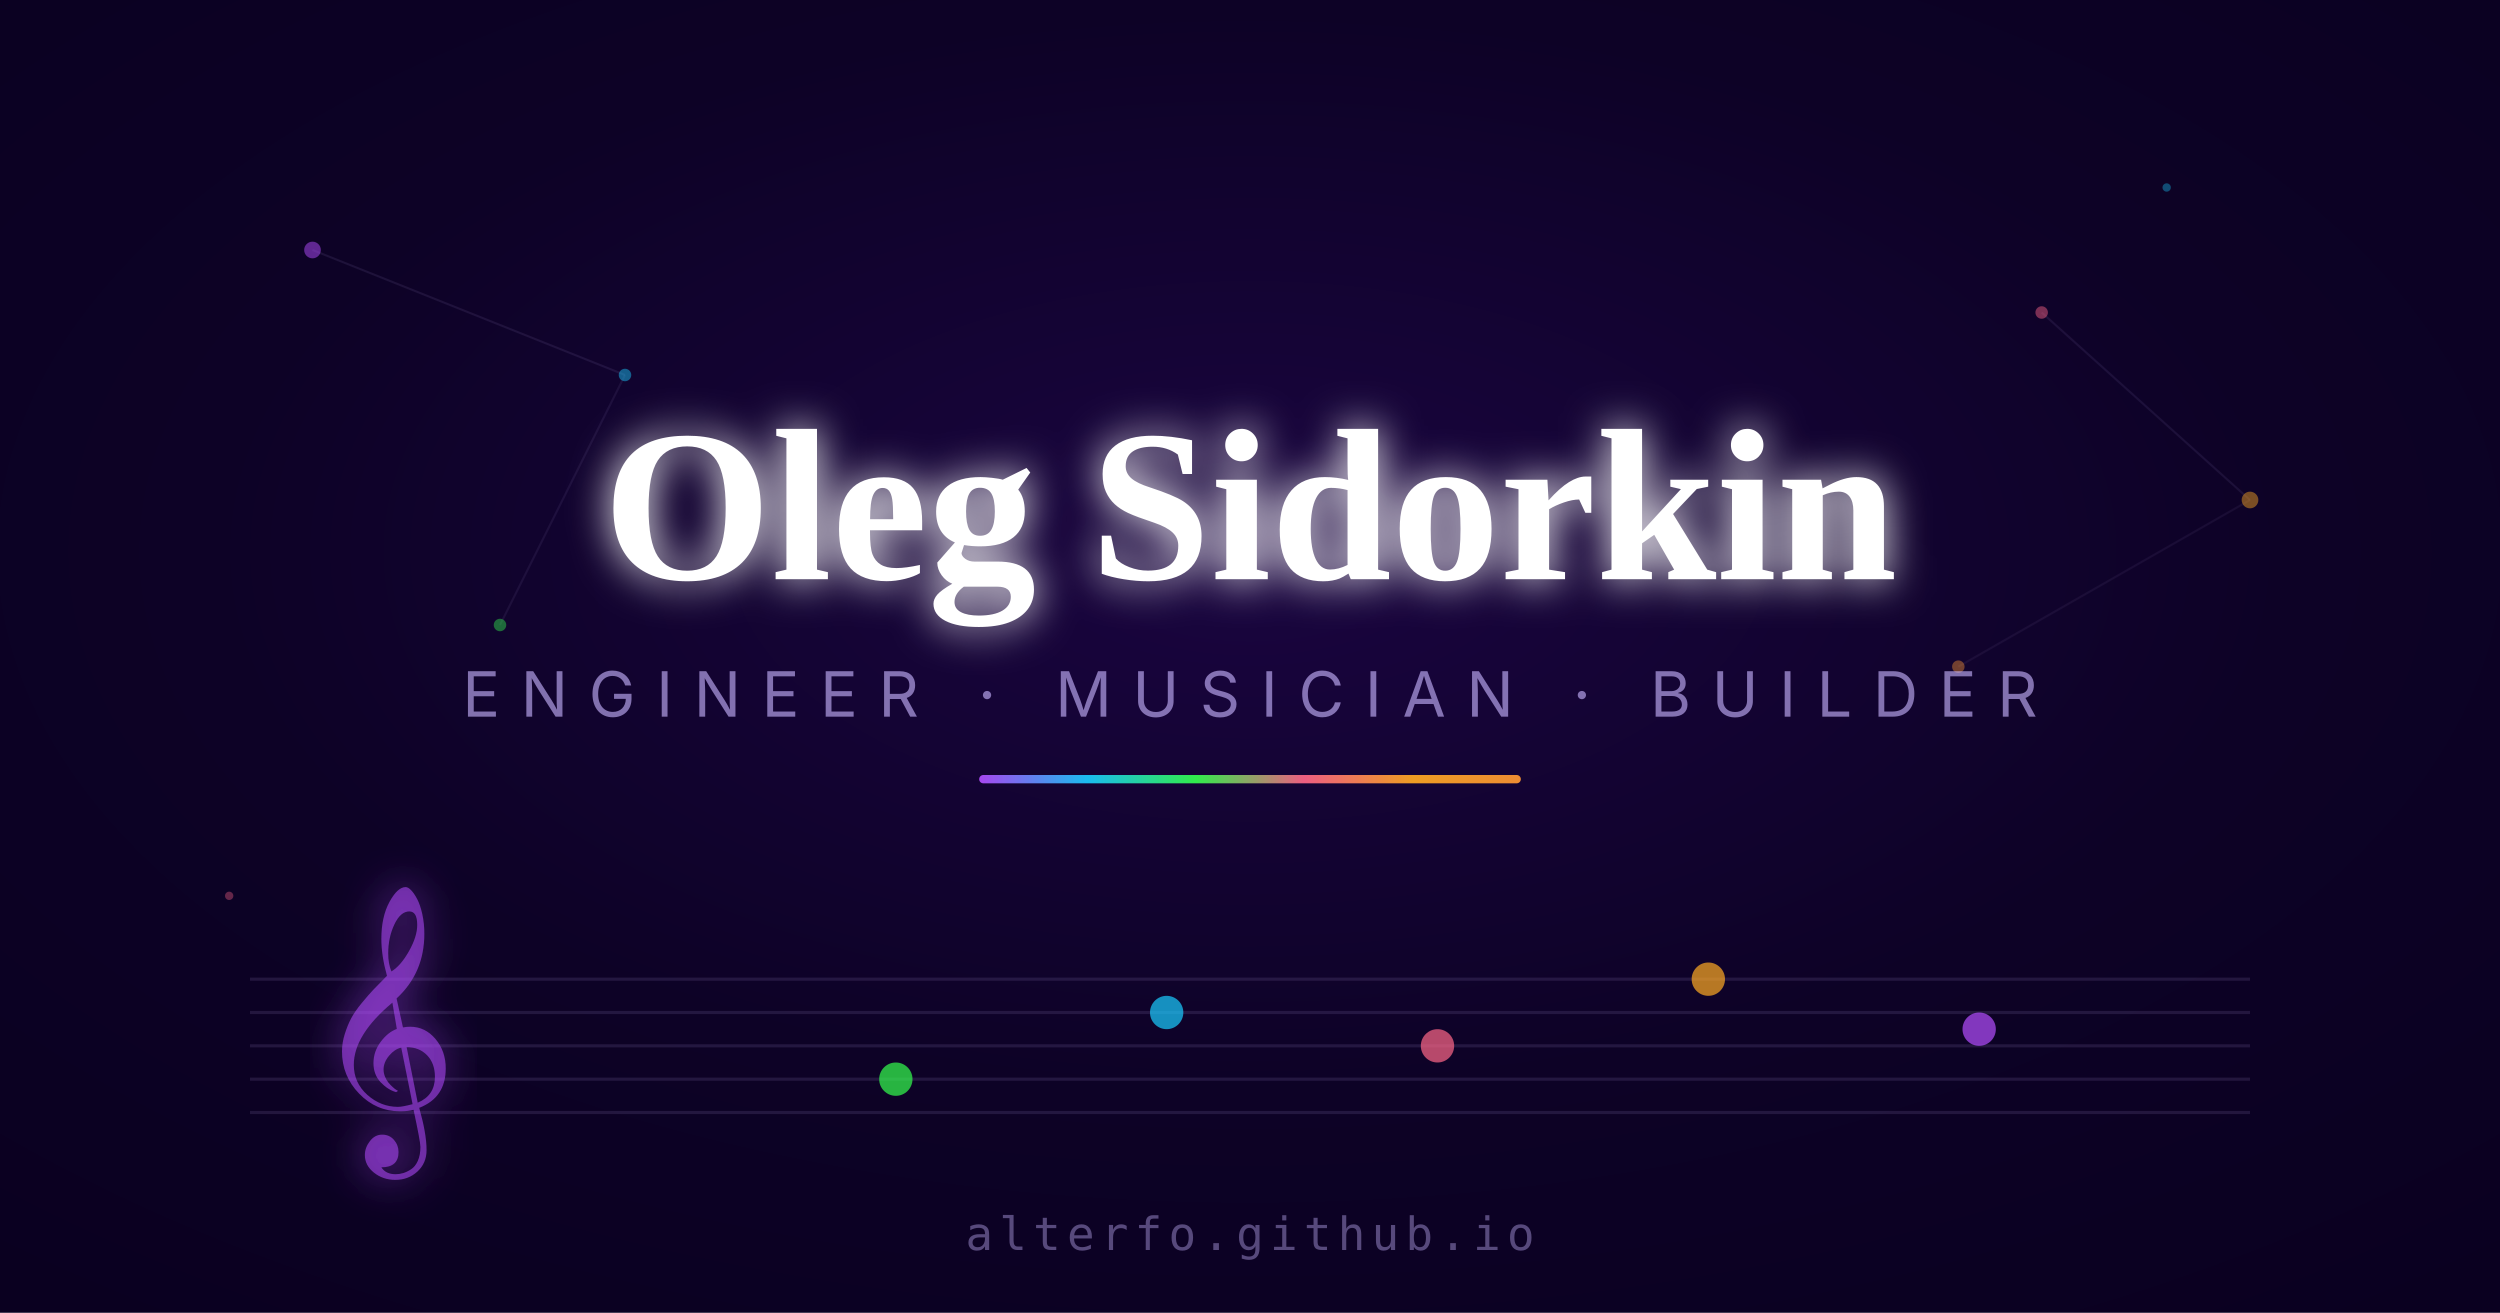
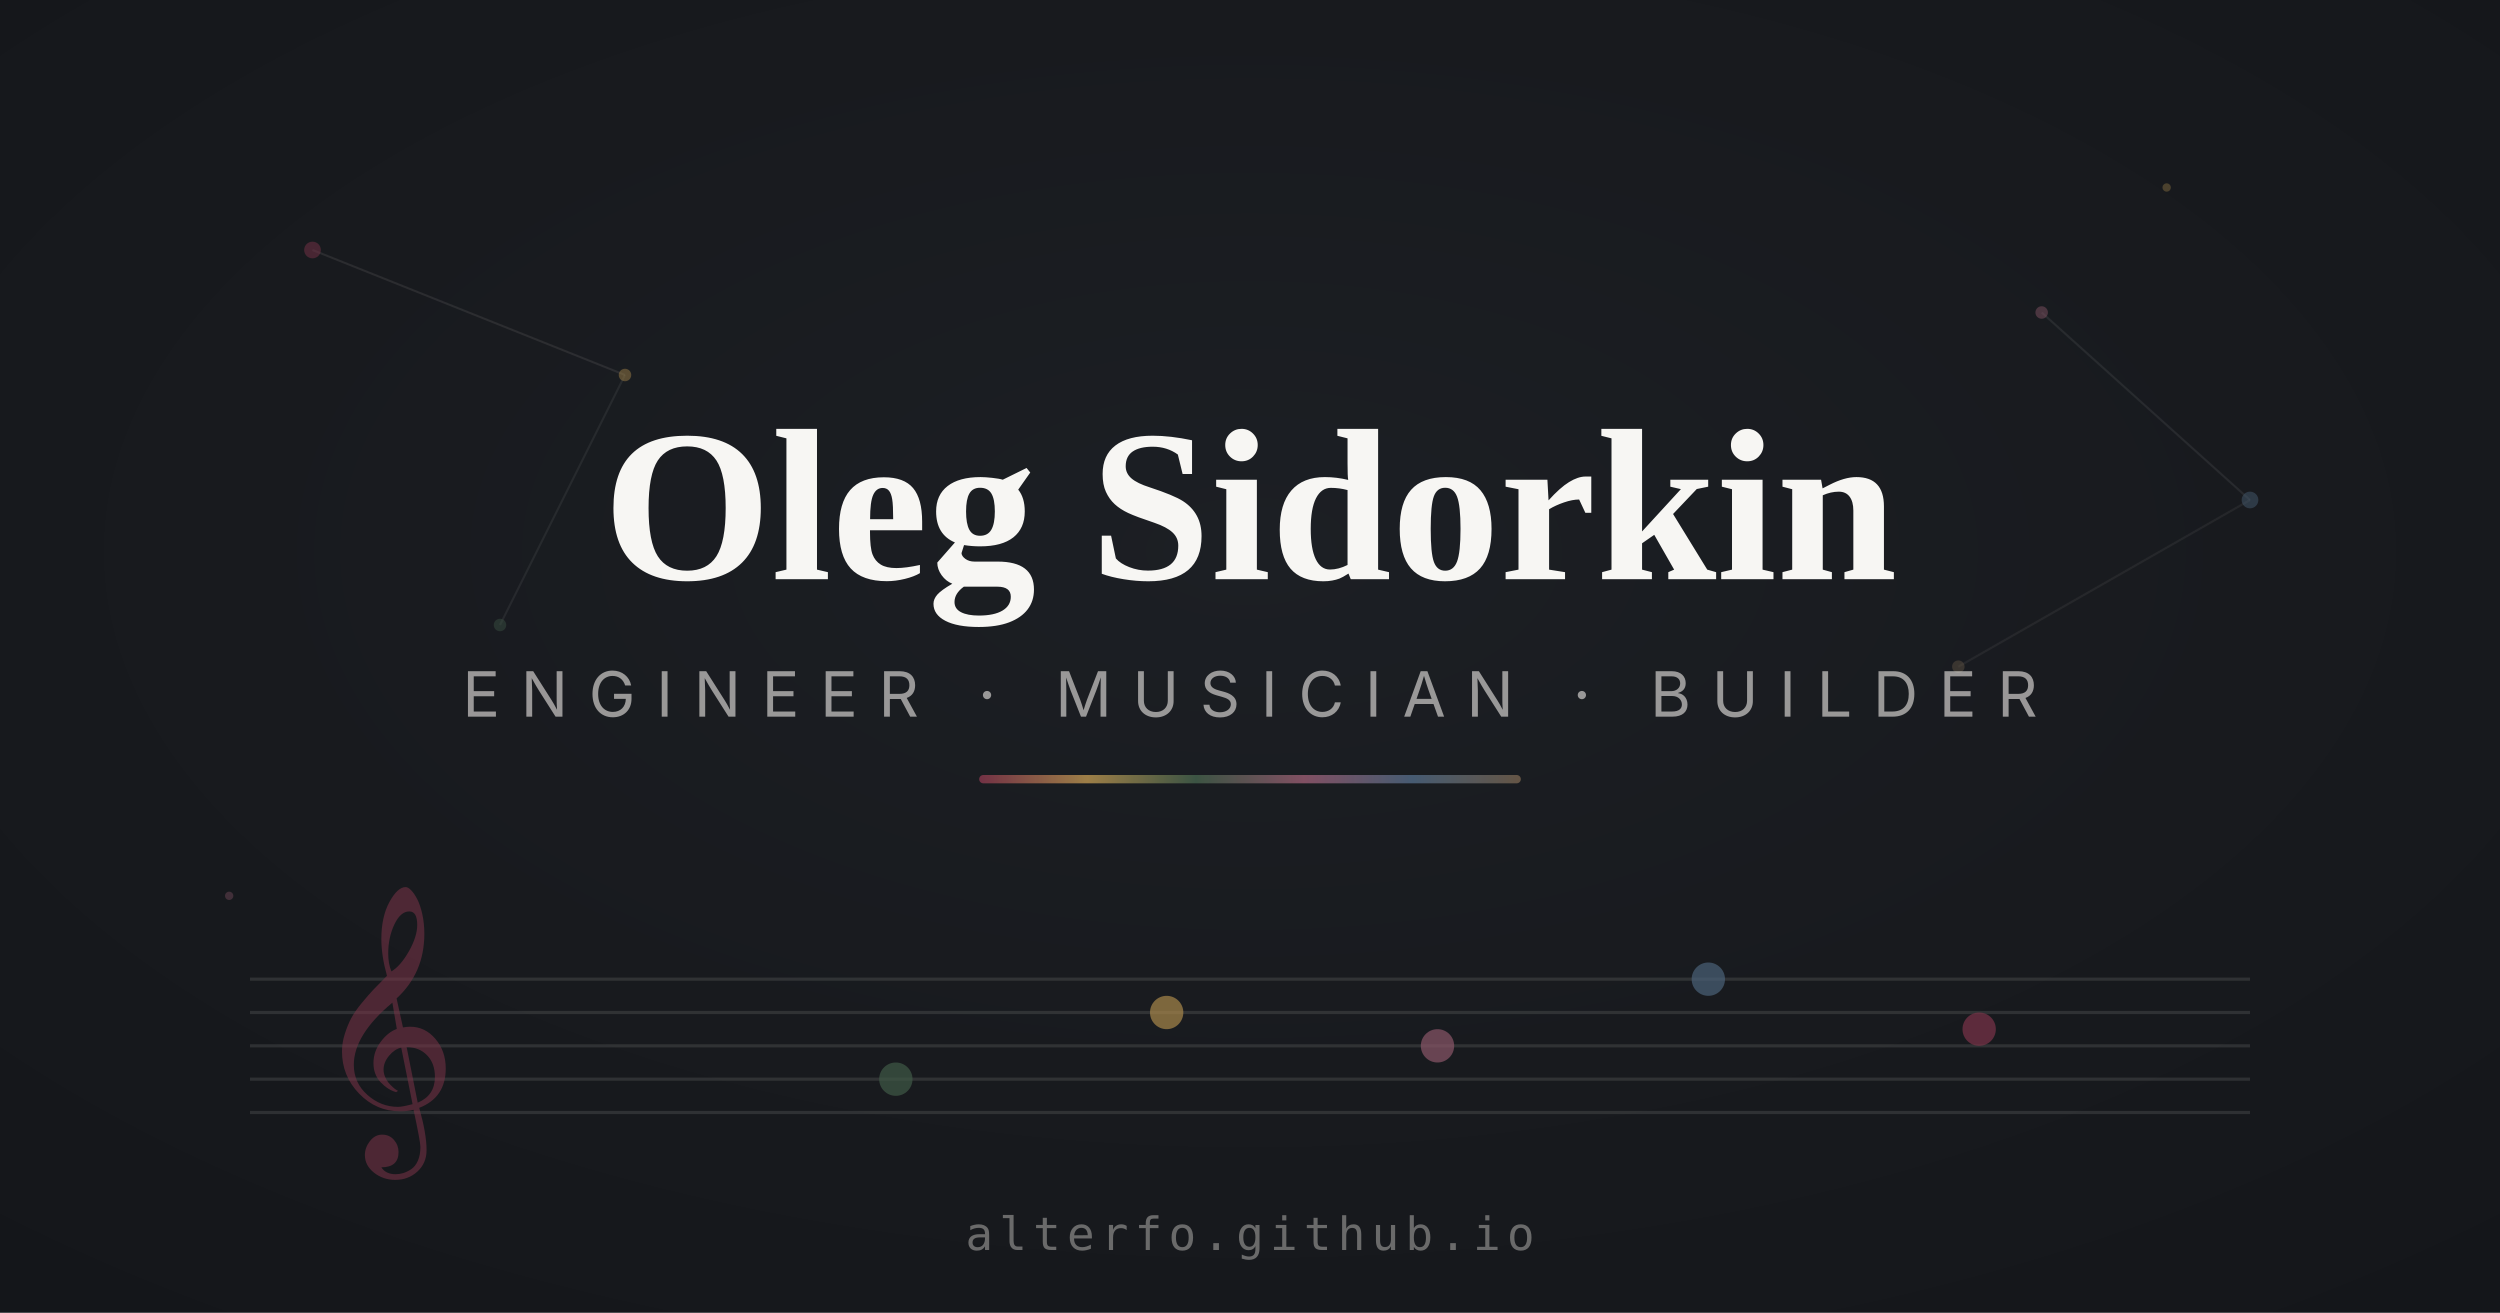
<svg xmlns="http://www.w3.org/2000/svg" width="1200" height="630" viewBox="0 0 1200 630">
  <defs>
    <radialGradient id="bg" cx="50%" cy="42%" r="75%">
-       <stop offset="0%" stop-color="#1a0540" />
-       <stop offset="55%" stop-color="#0d0226" />
-       <stop offset="100%" stop-color="#0a0020" />
+       <stop offset="0%" stop-color="#1c1f24" />
+       <stop offset="55%" stop-color="#181a1e" />
+       <stop offset="100%" stop-color="#14161a" />
    </radialGradient>
    <linearGradient id="spectrum" x1="0" y1="0" x2="1" y2="0">
-       <stop offset="0%" stop-color="#b34dff" />
-       <stop offset="20%" stop-color="#1accff" />
-       <stop offset="40%" stop-color="#33ff4d" />
-       <stop offset="60%" stop-color="#ff6688" />
-       <stop offset="80%" stop-color="#ffaa22" />
-       <stop offset="100%" stop-color="#ff9933" />
+       <stop offset="0%" stop-color="#7a3348" />
+       <stop offset="20%" stop-color="#a8874a" />
+       <stop offset="40%" stop-color="#3f5946" />
+       <stop offset="60%" stop-color="#8a5568" />
+       <stop offset="80%" stop-color="#4a6178" />
+       <stop offset="100%" stop-color="#6b5a48" />
    </linearGradient>
-     <filter id="glow" x="-30%" y="-30%" width="160%" height="160%">
-       <feGaussianBlur stdDeviation="10" result="b" />
-       <feMerge>
-         <feMergeNode in="b" />
-         <feMergeNode in="SourceGraphic" />
-       </feMerge>
-     </filter>
  </defs>
-   <rect width="1200" height="630" fill="#0a0020" />
+   <rect width="1200" height="630" fill="#14161a" />
  <rect width="1200" height="630" fill="url(#bg)" />
  <g opacity="0.9">
-     <line x1="150" y1="120" x2="300" y2="180" stroke="rgba(200,180,255,0.10)" stroke-width="1" />
-     <line x1="300" y1="180" x2="240" y2="300" stroke="rgba(200,180,255,0.08)" stroke-width="1" />
-     <line x1="980" y1="150" x2="1080" y2="240" stroke="rgba(200,180,255,0.09)" stroke-width="1" />
-     <line x1="1080" y1="240" x2="940" y2="320" stroke="rgba(200,180,255,0.07)" stroke-width="1" />
-     <circle cx="150" cy="120" r="4" fill="#b34dff" opacity="0.55" />
-     <circle cx="300" cy="180" r="3" fill="#1accff" opacity="0.5" />
-     <circle cx="240" cy="300" r="3" fill="#33ff4d" opacity="0.45" />
-     <circle cx="980" cy="150" r="3" fill="#ff6688" opacity="0.5" />
-     <circle cx="1080" cy="240" r="4" fill="#ffaa22" opacity="0.5" />
-     <circle cx="940" cy="320" r="3" fill="#ff9933" opacity="0.45" />
-     <circle cx="1040" cy="90" r="2" fill="#1accff" opacity="0.4" />
-     <circle cx="110" cy="430" r="2" fill="#ff6688" opacity="0.4" />
+     <line x1="150" y1="120" x2="300" y2="180" stroke="rgba(230,228,224,0.10)" stroke-width="1" />
+     <line x1="300" y1="180" x2="240" y2="300" stroke="rgba(230,228,224,0.08)" stroke-width="1" />
+     <line x1="980" y1="150" x2="1080" y2="240" stroke="rgba(230,228,224,0.09)" stroke-width="1" />
+     <line x1="1080" y1="240" x2="940" y2="320" stroke="rgba(230,228,224,0.07)" stroke-width="1" />
+     <circle cx="150" cy="120" r="4" fill="#7a3348" opacity="0.55" />
+     <circle cx="300" cy="180" r="3" fill="#a8874a" opacity="0.5" />
+     <circle cx="240" cy="300" r="3" fill="#3f5946" opacity="0.45" />
+     <circle cx="980" cy="150" r="3" fill="#8a5568" opacity="0.5" />
+     <circle cx="1080" cy="240" r="4" fill="#4a6178" opacity="0.5" />
+     <circle cx="940" cy="320" r="3" fill="#6b5a48" opacity="0.45" />
+     <circle cx="1040" cy="90" r="2" fill="#a8874a" opacity="0.4" />
+     <circle cx="110" cy="430" r="2" fill="#8a5568" opacity="0.4" />
  </g>
-   <text x="600" y="278" text-anchor="middle" font-family="Georgia, 'Times New Roman', serif" font-size="104" font-weight="700" fill="#ffffff" filter="url(#glow)">Oleg Sidorkin</text>
-   <text x="600" y="344" text-anchor="middle" font-family="-apple-system, 'Segoe UI', sans-serif" font-size="30" letter-spacing="10" fill="rgba(200,180,255,0.62)">ENGINEER · MUSICIAN · BUILDER</text>
+   <text x="600" y="278" text-anchor="middle" font-family="Georgia, 'Times New Roman', serif" font-size="104" font-weight="700" fill="#f7f6f3">Oleg Sidorkin</text>
+   <text x="600" y="344" text-anchor="middle" font-family="-apple-system, 'Segoe UI', sans-serif" font-size="30" letter-spacing="10" fill="rgba(230,228,224,0.62)">ENGINEER · MUSICIAN · BUILDER</text>
  <rect x="470" y="372" width="260" height="4" rx="2" fill="url(#spectrum)" opacity="0.92" />
  <g transform="translate(0,470)">
-     <line x1="120" y1="0" x2="1080" y2="0" stroke="rgba(200,180,255,0.12)" stroke-width="1.5" />
-     <line x1="120" y1="16" x2="1080" y2="16" stroke="rgba(200,180,255,0.12)" stroke-width="1.5" />
-     <line x1="120" y1="32" x2="1080" y2="32" stroke="rgba(200,180,255,0.12)" stroke-width="1.5" />
-     <line x1="120" y1="48" x2="1080" y2="48" stroke="rgba(200,180,255,0.12)" stroke-width="1.5" />
-     <line x1="120" y1="64" x2="1080" y2="64" stroke="rgba(200,180,255,0.12)" stroke-width="1.5" />
-     <text x="150" y="62" font-family="'Times New Roman', Georgia, serif" font-size="118" fill="rgba(179,77,255,0.55)" filter="url(#glow)">𝄞</text>
-     <circle cx="430" cy="48" r="8" fill="#33ff4d" opacity="0.7" />
-     <circle cx="560" cy="16" r="8" fill="#1accff" opacity="0.7" />
-     <circle cx="690" cy="32" r="8" fill="#ff6688" opacity="0.7" />
-     <circle cx="820" cy="0" r="8" fill="#ffaa22" opacity="0.7" />
-     <circle cx="950" cy="24" r="8" fill="#b34dff" opacity="0.7" />
+     <line x1="120" y1="0" x2="1080" y2="0" stroke="rgba(230,228,224,0.12)" stroke-width="1.5" />
+     <line x1="120" y1="16" x2="1080" y2="16" stroke="rgba(230,228,224,0.12)" stroke-width="1.5" />
+     <line x1="120" y1="32" x2="1080" y2="32" stroke="rgba(230,228,224,0.12)" stroke-width="1.5" />
+     <line x1="120" y1="48" x2="1080" y2="48" stroke="rgba(230,228,224,0.12)" stroke-width="1.5" />
+     <line x1="120" y1="64" x2="1080" y2="64" stroke="rgba(230,228,224,0.12)" stroke-width="1.5" />
+     <text x="150" y="62" font-family="'Times New Roman', Georgia, serif" font-size="118" fill="rgba(122,51,72,0.55)">𝄞</text>
+     <circle cx="430" cy="48" r="8" fill="#3f5946" opacity="0.7" />
+     <circle cx="560" cy="16" r="8" fill="#a8874a" opacity="0.7" />
+     <circle cx="690" cy="32" r="8" fill="#8a5568" opacity="0.7" />
+     <circle cx="820" cy="0" r="8" fill="#4a6178" opacity="0.7" />
+     <circle cx="950" cy="24" r="8" fill="#7a3348" opacity="0.7" />
  </g>
-   <text x="600" y="600" text-anchor="middle" font-family="'SF Mono', 'Fira Code', ui-monospace, monospace" font-size="22" letter-spacing="3" fill="rgba(200,180,255,0.40)">alterfo.github.io</text>
+   <text x="600" y="600" text-anchor="middle" font-family="'SF Mono', 'Fira Code', ui-monospace, monospace" font-size="22" letter-spacing="3" fill="rgba(230,228,224,0.40)">alterfo.github.io</text>
</svg>
